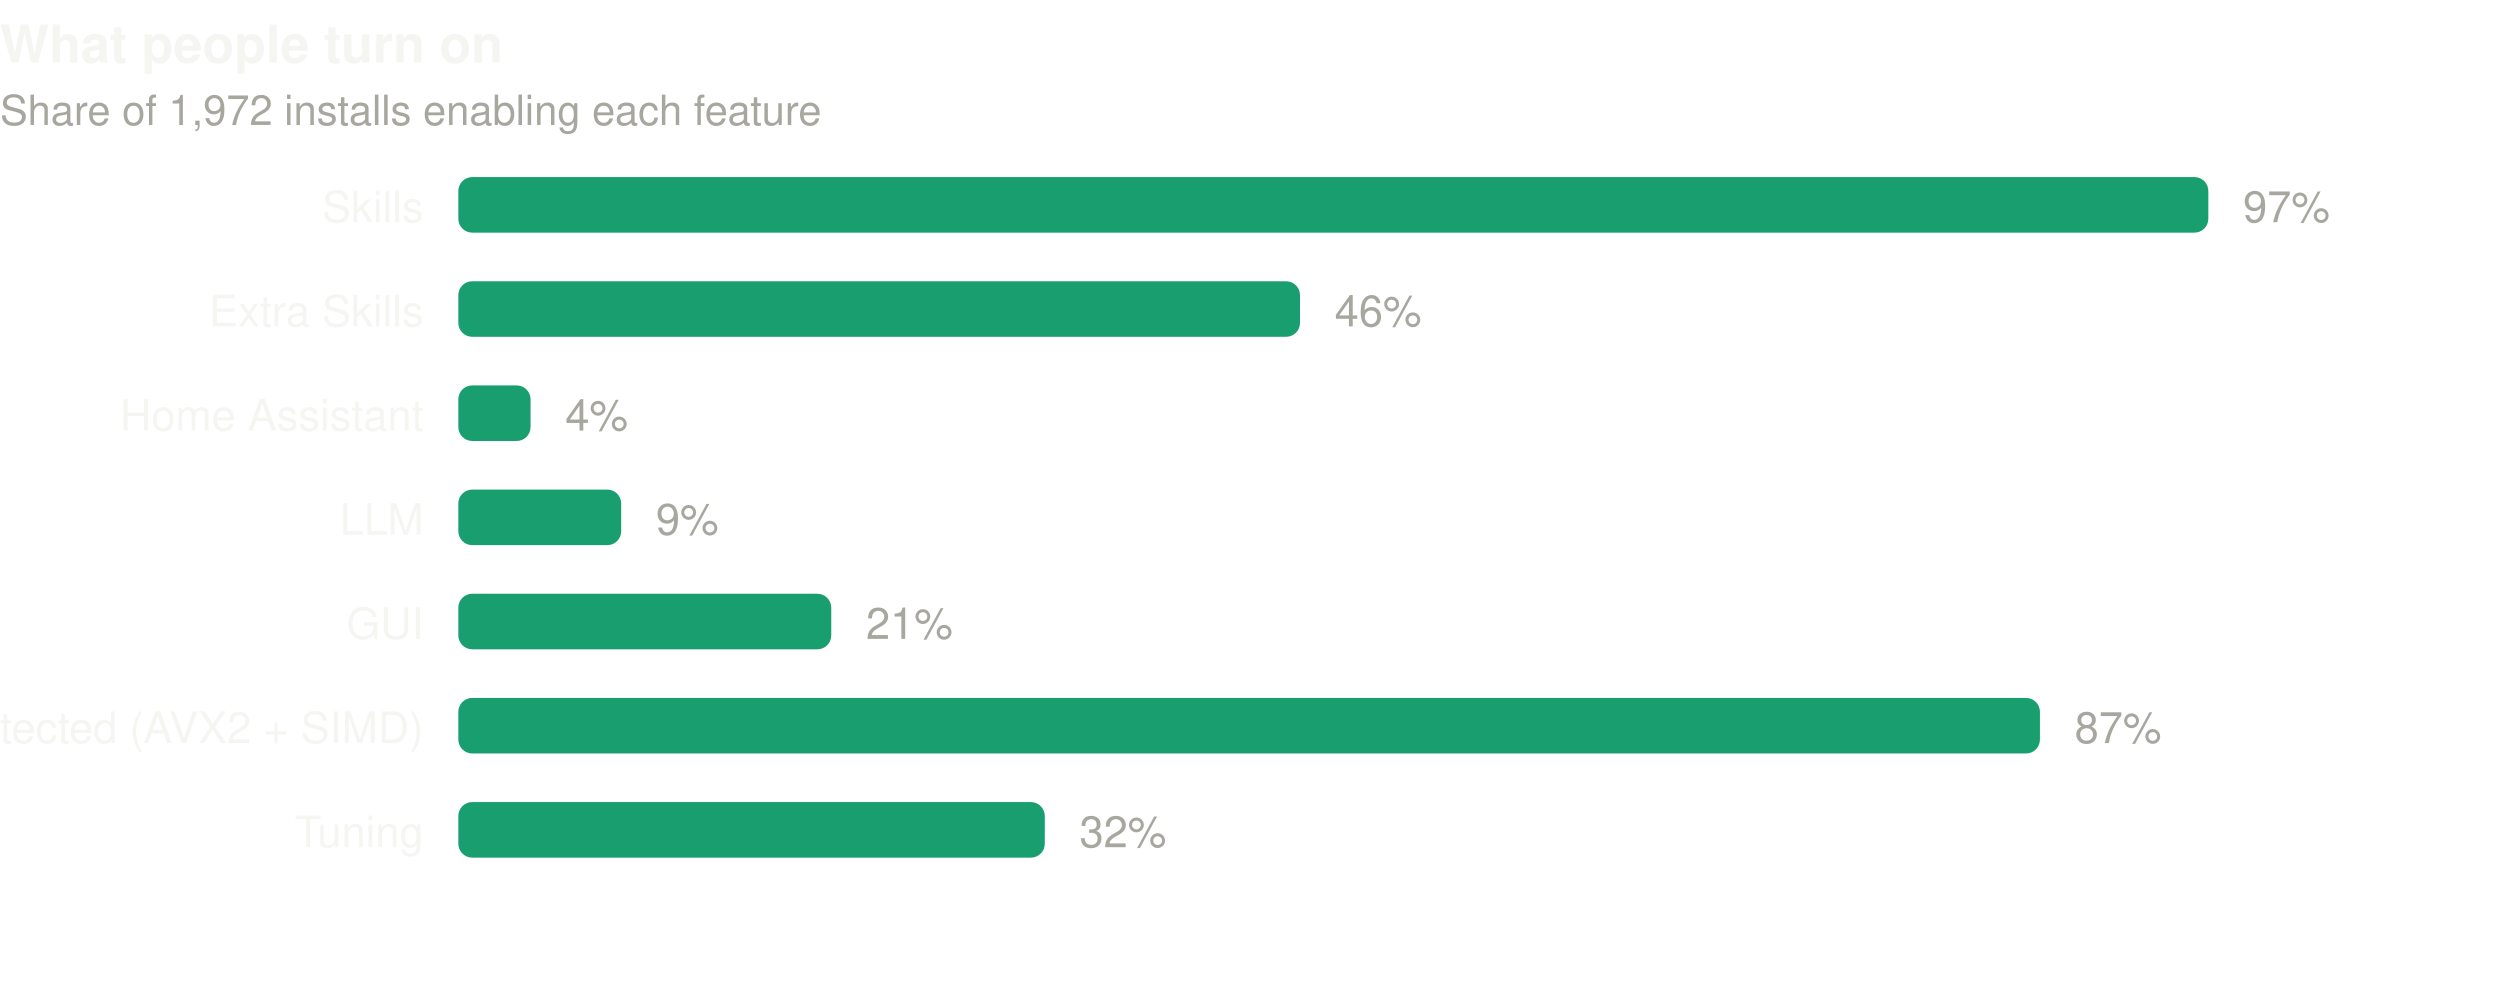
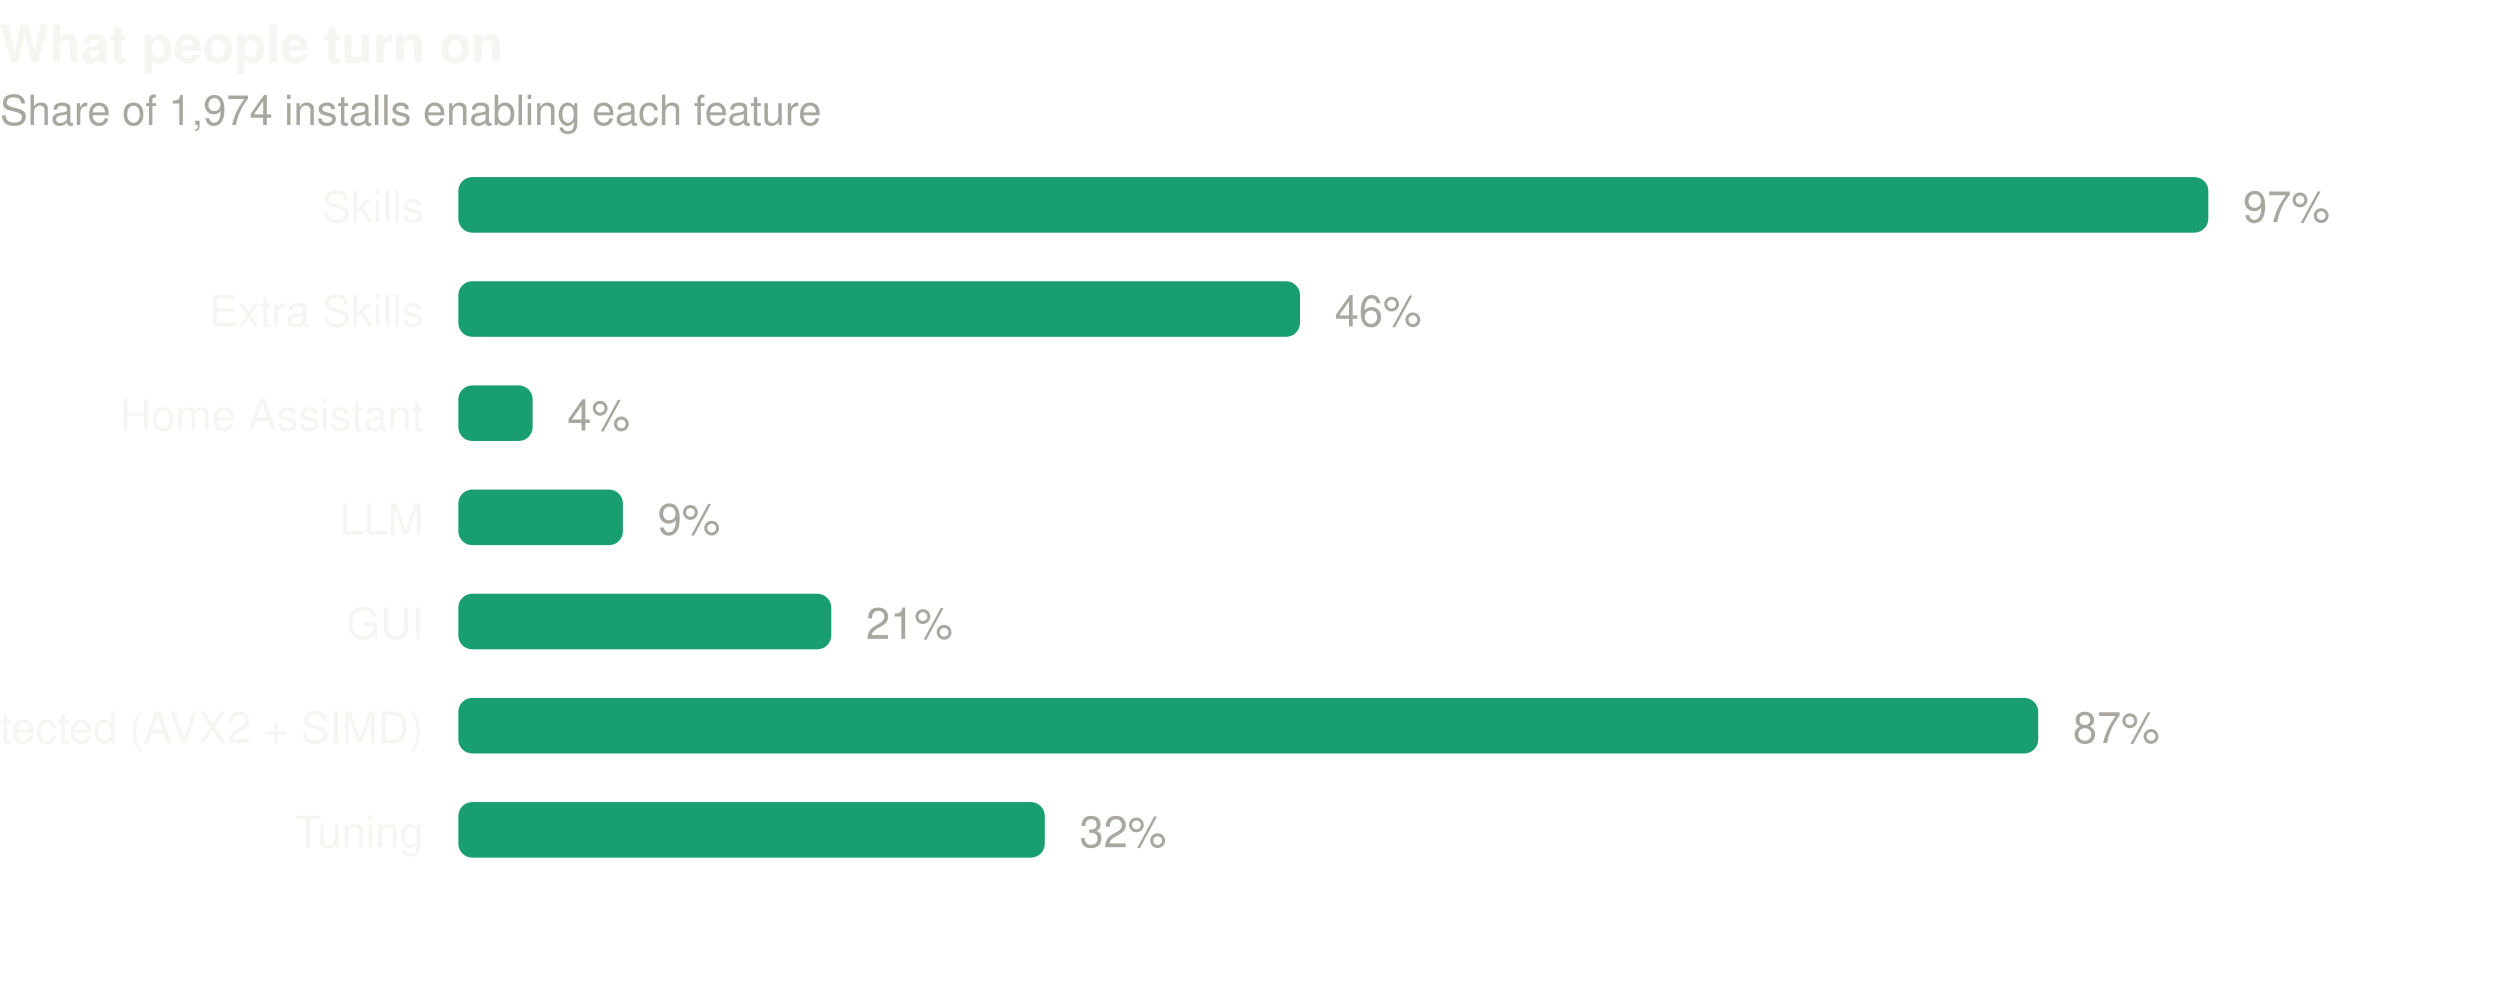
- <svg xmlns="http://www.w3.org/2000/svg" width="720" height="284" viewBox="0 0 720 284" role="img" aria-label="What people turn on. Share of 1,972 installs enabling each feature">
+ <svg xmlns="http://www.w3.org/2000/svg" width="720" height="284" viewBox="0 0 720 284" role="img" aria-label="What people turn on. Share of 1,974 installs enabling each feature">
  <text x="0" y="18" font-family="ui-sans-serif,-apple-system,BlinkMacSystemFont,'Segoe UI',Helvetica,Arial,sans-serif" font-size="15" font-weight="600" fill="#f5f5f2">What people turn on</text>
-   <text x="0" y="36" font-family="ui-sans-serif,-apple-system,BlinkMacSystemFont,'Segoe UI',Helvetica,Arial,sans-serif" font-size="12" fill="#a8a79f">Share of 1,972 installs enabling each feature</text>
+   <text x="0" y="36" font-family="ui-sans-serif,-apple-system,BlinkMacSystemFont,'Segoe UI',Helvetica,Arial,sans-serif" font-size="12" fill="#a8a79f">Share of 1,974 installs enabling each feature</text>
  <text x="122" y="64.0" text-anchor="end" font-family="ui-sans-serif,-apple-system,BlinkMacSystemFont,'Segoe UI',Helvetica,Arial,sans-serif" font-size="12.5" fill="#f5f5f2">Skills</text>
  <rect x="132" y="51.0" width="504.0" height="16" rx="4" fill="#199e70" />
  <text x="646.0" y="64.0" font-family="ui-sans-serif,-apple-system,BlinkMacSystemFont,'Segoe UI',Helvetica,Arial,sans-serif" font-size="12.5" fill="#a8a79f">97%</text>
  <text x="122" y="94.0" text-anchor="end" font-family="ui-sans-serif,-apple-system,BlinkMacSystemFont,'Segoe UI',Helvetica,Arial,sans-serif" font-size="12.5" fill="#f5f5f2">Extra Skills</text>
  <rect x="132" y="81.0" width="242.4" height="16" rx="4" fill="#199e70" />
  <text x="384.4" y="94.0" font-family="ui-sans-serif,-apple-system,BlinkMacSystemFont,'Segoe UI',Helvetica,Arial,sans-serif" font-size="12.5" fill="#a8a79f">46%</text>
  <text x="122" y="124.0" text-anchor="end" font-family="ui-sans-serif,-apple-system,BlinkMacSystemFont,'Segoe UI',Helvetica,Arial,sans-serif" font-size="12.5" fill="#f5f5f2">Home Assistant</text>
-   <rect x="132" y="111.0" width="20.8" height="16" rx="4" fill="#199e70" />
-   <text x="162.8" y="124.0" font-family="ui-sans-serif,-apple-system,BlinkMacSystemFont,'Segoe UI',Helvetica,Arial,sans-serif" font-size="12.5" fill="#a8a79f">4%</text>
+   <rect x="132" y="111.0" width="21.4" height="16" rx="4" fill="#199e70" />
+   <text x="163.4" y="124.0" font-family="ui-sans-serif,-apple-system,BlinkMacSystemFont,'Segoe UI',Helvetica,Arial,sans-serif" font-size="12.5" fill="#a8a79f">4%</text>
  <text x="122" y="154.0" text-anchor="end" font-family="ui-sans-serif,-apple-system,BlinkMacSystemFont,'Segoe UI',Helvetica,Arial,sans-serif" font-size="12.5" fill="#f5f5f2">LLM</text>
-   <rect x="132" y="141.0" width="46.9" height="16" rx="4" fill="#199e70" />
-   <text x="188.9" y="154.0" font-family="ui-sans-serif,-apple-system,BlinkMacSystemFont,'Segoe UI',Helvetica,Arial,sans-serif" font-size="12.5" fill="#a8a79f">9%</text>
+   <rect x="132" y="141.0" width="47.4" height="16" rx="4" fill="#199e70" />
+   <text x="189.4" y="154.0" font-family="ui-sans-serif,-apple-system,BlinkMacSystemFont,'Segoe UI',Helvetica,Arial,sans-serif" font-size="12.5" fill="#a8a79f">9%</text>
  <text x="122" y="184.0" text-anchor="end" font-family="ui-sans-serif,-apple-system,BlinkMacSystemFont,'Segoe UI',Helvetica,Arial,sans-serif" font-size="12.5" fill="#f5f5f2">GUI</text>
  <rect x="132" y="171.0" width="107.4" height="16" rx="4" fill="#199e70" />
  <text x="249.4" y="184.0" font-family="ui-sans-serif,-apple-system,BlinkMacSystemFont,'Segoe UI',Helvetica,Arial,sans-serif" font-size="12.5" fill="#a8a79f">21%</text>
  <text x="122" y="214.0" text-anchor="end" font-family="ui-sans-serif,-apple-system,BlinkMacSystemFont,'Segoe UI',Helvetica,Arial,sans-serif" font-size="12.5" fill="#f5f5f2">CPU capability detected (AVX2 + SIMD)</text>
-   <rect x="132" y="201.0" width="455.5" height="16" rx="4" fill="#199e70" />
-   <text x="597.5" y="214.0" font-family="ui-sans-serif,-apple-system,BlinkMacSystemFont,'Segoe UI',Helvetica,Arial,sans-serif" font-size="12.5" fill="#a8a79f">87%</text>
+   <rect x="132" y="201.0" width="455.0" height="16" rx="4" fill="#199e70" />
+   <text x="597.0" y="214.0" font-family="ui-sans-serif,-apple-system,BlinkMacSystemFont,'Segoe UI',Helvetica,Arial,sans-serif" font-size="12.5" fill="#a8a79f">87%</text>
  <text x="122" y="244.0" text-anchor="end" font-family="ui-sans-serif,-apple-system,BlinkMacSystemFont,'Segoe UI',Helvetica,Arial,sans-serif" font-size="12.5" fill="#f5f5f2">Tuning</text>
  <rect x="132" y="231.0" width="168.9" height="16" rx="4" fill="#199e70" />
  <text x="310.9" y="244.0" font-family="ui-sans-serif,-apple-system,BlinkMacSystemFont,'Segoe UI',Helvetica,Arial,sans-serif" font-size="12.5" fill="#a8a79f">32%</text>
</svg>
